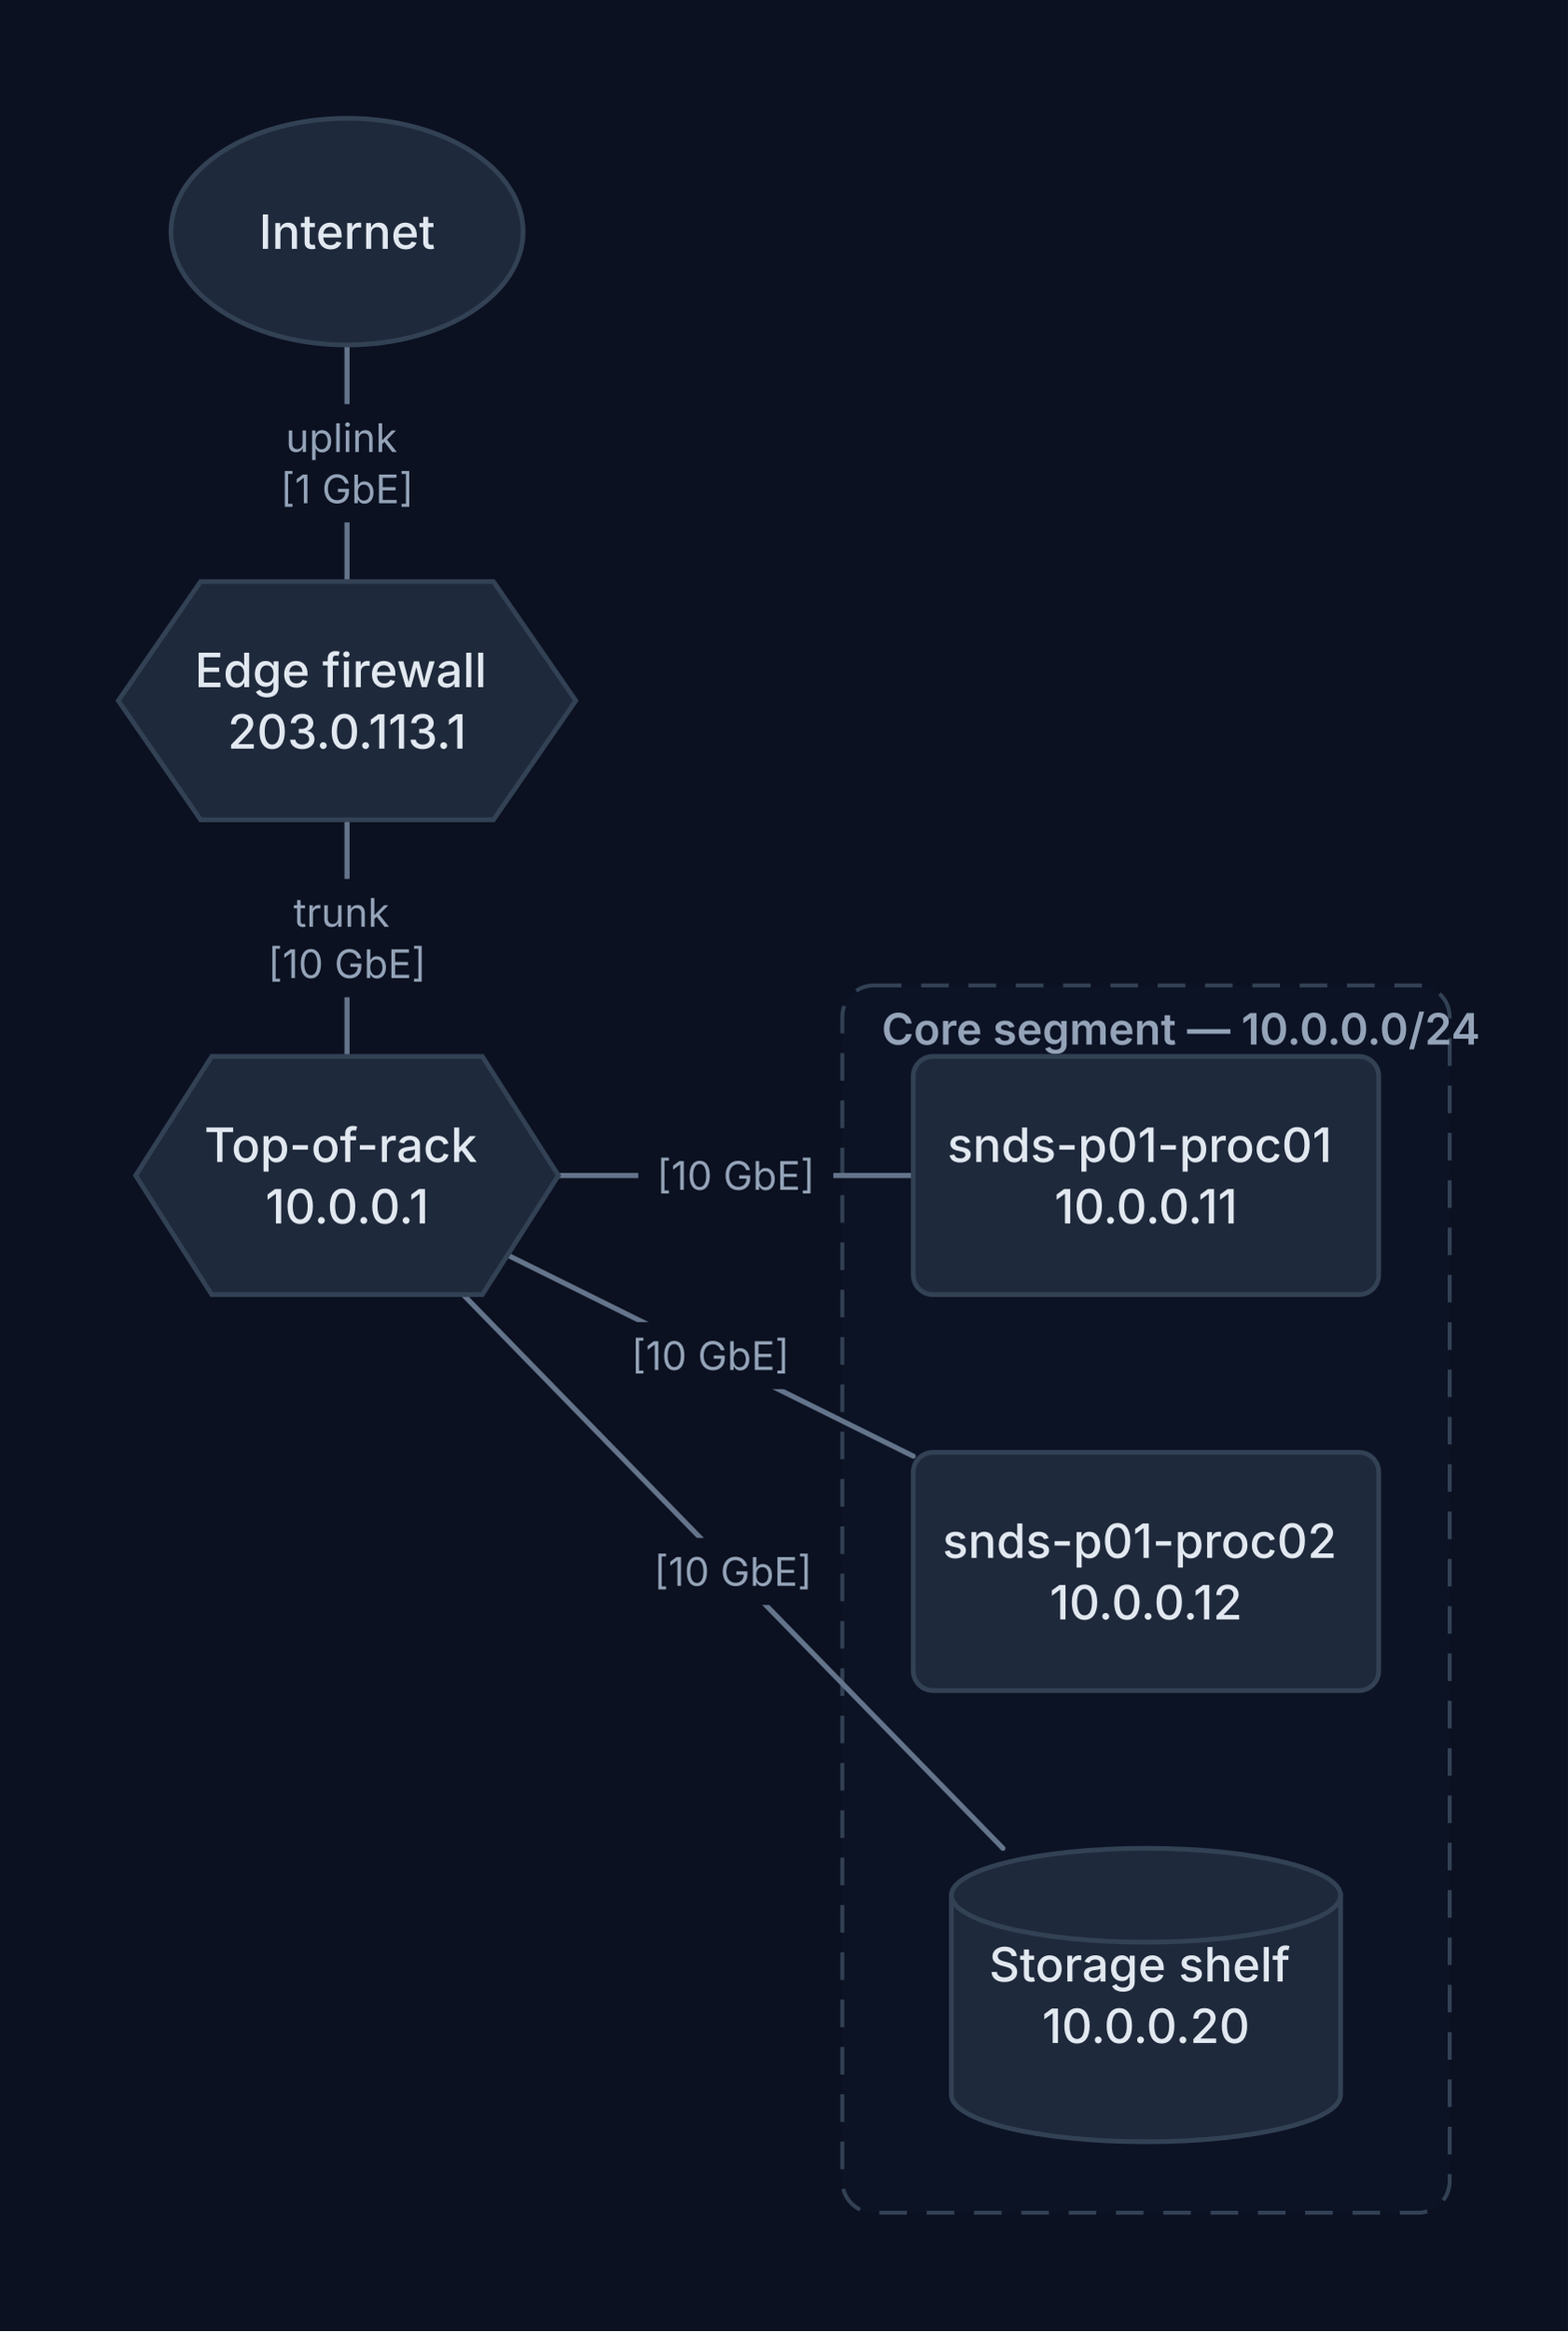
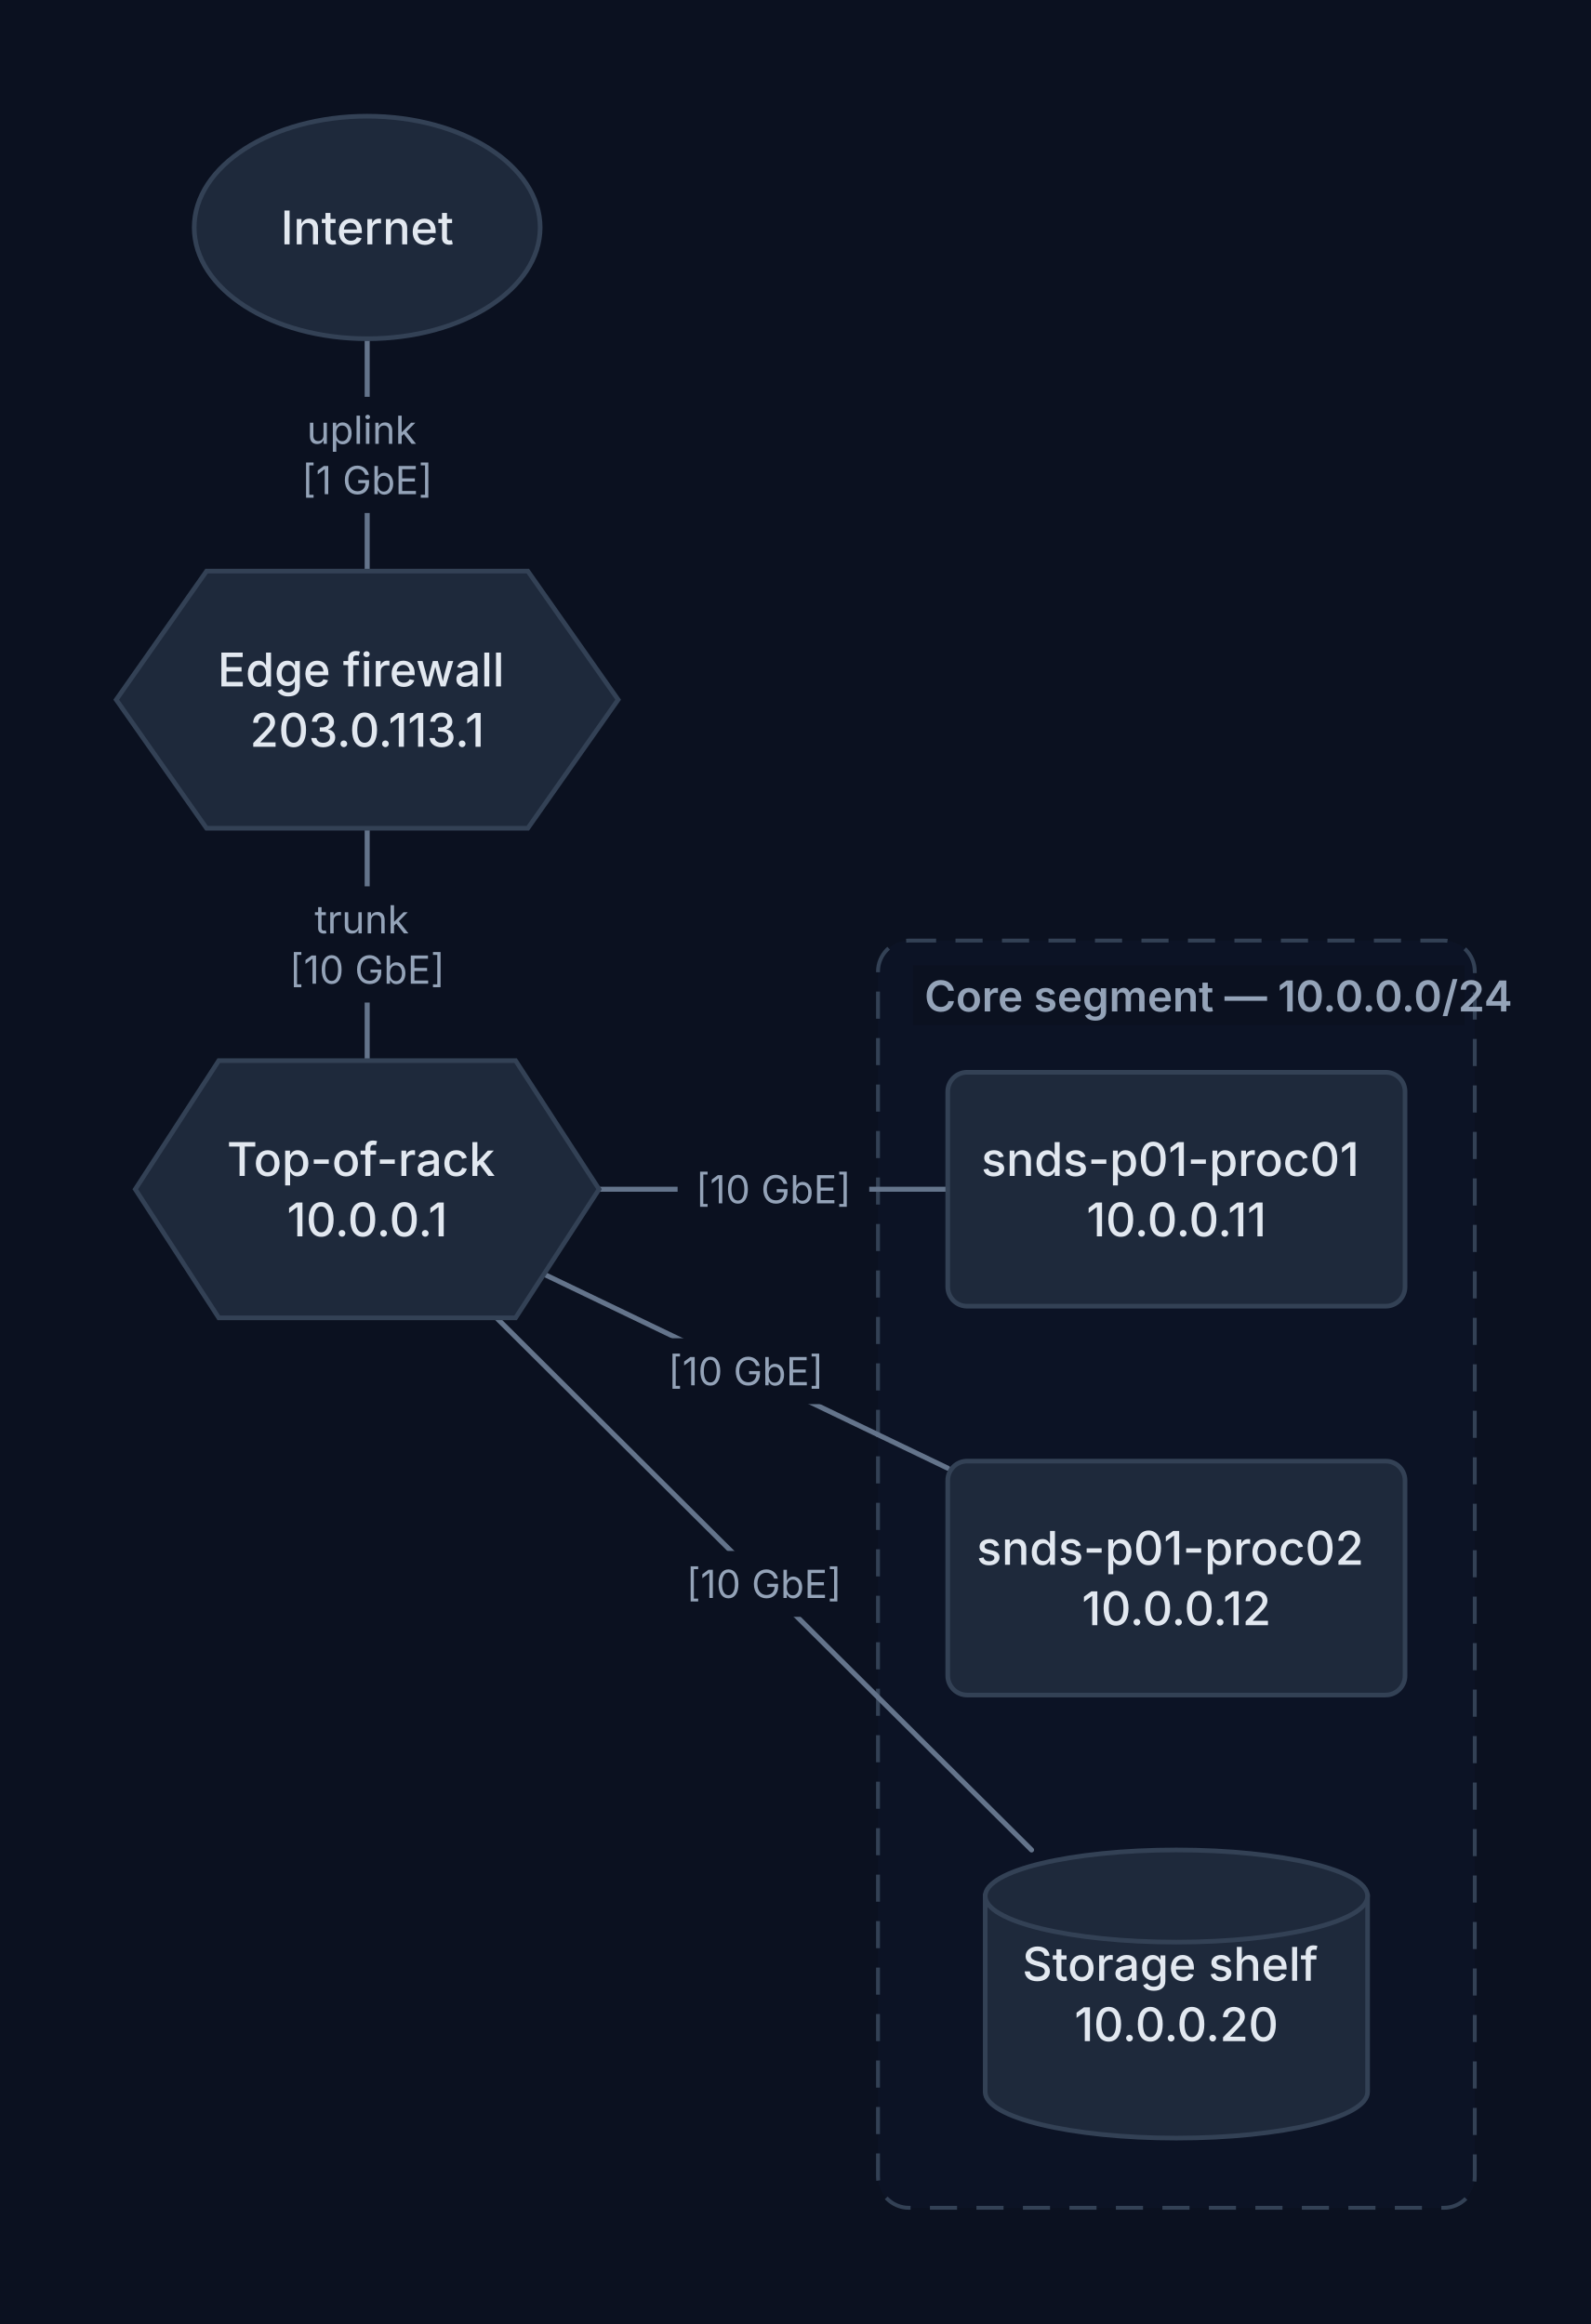
- <svg xmlns="http://www.w3.org/2000/svg" width="397.66" height="591.06" viewBox="0 0 397.66 591.06">
-   <rect x="0" y="0" width="397.66" height="591.06" fill="#0b1120" />
-   <g transform="translate(43.36,30)">
-     <rect x="170.26" y="219.86" width="154.04" height="311.2" rx="8" fill="#0f172a" fill-opacity="0.5" stroke="#334155" stroke-width="1" stroke-dasharray="7 5" />
-     <text x="180.26" y="230.86" text-anchor="start" dominant-baseline="central" font-family="Inter, ui-sans-serif, system-ui, sans-serif" font-size="11" font-weight="600" fill="#94a3b8">Core segment — 10.0.0.0/24</text>
+ <svg xmlns="http://www.w3.org/2000/svg" width="410.68" height="600.06" viewBox="0 0 410.68 600.06">
+   <rect x="0" y="0" width="410.68" height="600.06" fill="#0b1120" />
+   <g transform="translate(50.13,30)">
+     <rect x="176.51" y="212.86" width="154.04" height="327.2" rx="8" fill="#0f172a" fill-opacity="0.5" stroke="#334155" stroke-width="1" stroke-dasharray="7 5" />
+     <rect x="185.51" y="219.24" width="142.4" height="15.4" fill="#0b1120" />
+     <text x="188.51" y="227.16" text-anchor="start" dominant-baseline="central" font-family="Inter, ui-sans-serif, system-ui, sans-serif" font-size="11" font-weight="600" fill="#94a3b8">Core segment — 10.0.0.0/24</text>
    <polyline points="44.65,57.46 44.65,117.46" fill="none" stroke="#64748b" stroke-width="1.3" stroke-linejoin="round" stroke-linecap="round" />
-     <polyline points="44.65,177.86 44.65,237.86" fill="none" stroke="#64748b" stroke-width="1.3" stroke-linejoin="round" stroke-linecap="round" />
-     <polyline points="98.26,268.06 188.26,268.06" fill="none" stroke="#64748b" stroke-width="1.3" stroke-linejoin="round" stroke-linecap="round" />
-     <polyline points="85.36,288.23 188.26,339.22" fill="none" stroke="#64748b" stroke-width="1.3" stroke-linejoin="round" stroke-linecap="round" />
-     <polyline points="74.1,298.26 211,438.66" fill="none" stroke="#64748b" stroke-width="1.3" stroke-linejoin="round" stroke-linecap="round" />
+     <polyline points="44.65,183.86 44.65,243.86" fill="none" stroke="#64748b" stroke-width="1.3" stroke-linejoin="round" stroke-linecap="round" />
+     <polyline points="104.51,277.06 194.51,277.06" fill="none" stroke="#64748b" stroke-width="1.3" stroke-linejoin="round" stroke-linecap="round" />
+     <polyline points="90.28,298.99 194.51,349.09" fill="none" stroke="#64748b" stroke-width="1.3" stroke-linejoin="round" stroke-linecap="round" />
+     <polyline points="78.02,310.26 216.14,447.66" fill="none" stroke="#64748b" stroke-width="1.3" stroke-linejoin="round" stroke-linecap="round" />
    <rect x="22.69" y="72.46" width="43.91" height="30" rx="3" fill="#0b1120" />
    <text x="44.65" y="80.96" text-anchor="middle" dominant-baseline="central" font-family="Inter, ui-sans-serif, system-ui, sans-serif" font-size="10" font-weight="400" fill="#94a3b8">
      <tspan x="44.65" dy="0">uplink</tspan>
      <tspan x="44.65" dy="13">[1 GbE]</tspan>
    </text>
-     <rect x="19.91" y="192.86" width="49.47" height="30" rx="3" fill="#0b1120" />
-     <text x="44.65" y="201.36" text-anchor="middle" dominant-baseline="central" font-family="Inter, ui-sans-serif, system-ui, sans-serif" font-size="10" font-weight="400" fill="#94a3b8">
+     <rect x="19.91" y="198.86" width="49.47" height="30" rx="3" fill="#0b1120" />
+     <text x="44.65" y="207.36" text-anchor="middle" dominant-baseline="central" font-family="Inter, ui-sans-serif, system-ui, sans-serif" font-size="10" font-weight="400" fill="#94a3b8">
      <tspan x="44.65" dy="0">trunk</tspan>
      <tspan x="44.65" dy="13">[10 GbE]</tspan>
    </text>
-     <rect x="118.52" y="259.56" width="49.47" height="17" rx="3" fill="#0b1120" />
-     <text x="143.26" y="268.06" text-anchor="middle" dominant-baseline="central" font-family="Inter, ui-sans-serif, system-ui, sans-serif" font-size="10" font-weight="400" fill="#94a3b8">
-       <tspan x="143.26" dy="0">[10 GbE]</tspan>
+     <rect x="124.78" y="268.56" width="49.47" height="17" rx="3" fill="#0b1120" />
+     <text x="149.51" y="277.06" text-anchor="middle" dominant-baseline="central" font-family="Inter, ui-sans-serif, system-ui, sans-serif" font-size="10" font-weight="400" fill="#94a3b8">
+       <tspan x="149.51" dy="0">[10 GbE]</tspan>
    </text>
-     <rect x="112.08" y="305.23" width="49.47" height="17" rx="3" fill="#0b1120" />
-     <text x="136.81" y="313.73" text-anchor="middle" dominant-baseline="central" font-family="Inter, ui-sans-serif, system-ui, sans-serif" font-size="10" font-weight="400" fill="#94a3b8">
-       <tspan x="136.81" dy="0">[10 GbE]</tspan>
+     <rect x="117.66" y="315.54" width="49.47" height="17" rx="3" fill="#0b1120" />
+     <text x="142.39" y="324.04" text-anchor="middle" dominant-baseline="central" font-family="Inter, ui-sans-serif, system-ui, sans-serif" font-size="10" font-weight="400" fill="#94a3b8">
+       <tspan x="142.39" dy="0">[10 GbE]</tspan>
    </text>
-     <rect x="117.81" y="359.96" width="49.47" height="17" rx="3" fill="#0b1120" />
-     <text x="142.55" y="368.46" text-anchor="middle" dominant-baseline="central" font-family="Inter, ui-sans-serif, system-ui, sans-serif" font-size="10" font-weight="400" fill="#94a3b8">
-       <tspan x="142.55" dy="0">[10 GbE]</tspan>
+     <rect x="122.34" y="370.46" width="49.47" height="17" rx="3" fill="#0b1120" />
+     <text x="147.08" y="378.96" text-anchor="middle" dominant-baseline="central" font-family="Inter, ui-sans-serif, system-ui, sans-serif" font-size="10" font-weight="400" fill="#94a3b8">
+       <tspan x="147.08" dy="0">[10 GbE]</tspan>
    </text>
    <ellipse cx="44.65" cy="28.73" rx="44.65" ry="28.73" fill="#1e293b" stroke="#334155" stroke-width="1.2" />
    <text x="44.65" y="28.73" text-anchor="middle" dominant-baseline="central" font-family="Inter, ui-sans-serif, system-ui, sans-serif" font-size="12" font-weight="500" fill="#e2e8f0">
      <tspan x="44.65" dy="0">Internet</tspan>
    </text>
-     <polygon points="7.52,117.46 81.78,117.46 102.66,147.66 81.78,177.86 7.52,177.86 -13.36,147.66" fill="#1e293b" stroke="#334155" stroke-width="1.2" />
-     <text x="44.65" y="139.86" text-anchor="middle" dominant-baseline="central" font-family="Inter, ui-sans-serif, system-ui, sans-serif" font-size="12" font-weight="500" fill="#e2e8f0">
+     <polygon points="3.19,117.46 86.11,117.46 109.43,150.66 86.11,183.86 3.19,183.86 -20.13,150.66" fill="#1e293b" stroke="#334155" stroke-width="1.2" />
+     <text x="44.65" y="142.86" text-anchor="middle" dominant-baseline="central" font-family="Inter, ui-sans-serif, system-ui, sans-serif" font-size="12" font-weight="500" fill="#e2e8f0">
      <tspan x="44.65" dy="0">Edge firewall</tspan>
      <tspan x="44.65" dy="15.6">203.0.113.1</tspan>
    </text>
-     <polygon points="10.34,237.86 78.96,237.86 98.26,268.06 78.96,298.26 10.34,298.26 -8.96,268.06" fill="#1e293b" stroke="#334155" stroke-width="1.2" />
-     <text x="44.65" y="260.26" text-anchor="middle" dominant-baseline="central" font-family="Inter, ui-sans-serif, system-ui, sans-serif" font-size="12" font-weight="500" fill="#e2e8f0">
+     <polygon points="6.34,243.86 82.96,243.86 104.51,277.06 82.96,310.26 6.34,310.26 -15.21,277.06" fill="#1e293b" stroke="#334155" stroke-width="1.2" />
+     <text x="44.65" y="269.26" text-anchor="middle" dominant-baseline="central" font-family="Inter, ui-sans-serif, system-ui, sans-serif" font-size="12" font-weight="500" fill="#e2e8f0">
      <tspan x="44.65" dy="0">Top-of-rack</tspan>
      <tspan x="44.65" dy="15.6">10.0.0.1</tspan>
    </text>
-     <rect x="188.26" y="237.86" width="118.04" height="60.4" rx="5" fill="#1e293b" stroke="#334155" stroke-width="1.2" />
-     <text x="247.27" y="260.26" text-anchor="middle" dominant-baseline="central" font-family="Inter, ui-sans-serif, system-ui, sans-serif" font-size="12" font-weight="500" fill="#e2e8f0">
-       <tspan x="247.27" dy="0">snds-p01-proc01</tspan>
-       <tspan x="247.27" dy="15.6">10.0.0.11</tspan>
+     <rect x="194.51" y="246.86" width="118.04" height="60.4" rx="5" fill="#1e293b" stroke="#334155" stroke-width="1.2" />
+     <text x="253.53" y="269.26" text-anchor="middle" dominant-baseline="central" font-family="Inter, ui-sans-serif, system-ui, sans-serif" font-size="12" font-weight="500" fill="#e2e8f0">
+       <tspan x="253.53" dy="0">snds-p01-proc01</tspan>
+       <tspan x="253.53" dy="15.6">10.0.0.11</tspan>
    </text>
-     <rect x="188.26" y="338.26" width="118.04" height="60.4" rx="5" fill="#1e293b" stroke="#334155" stroke-width="1.2" />
-     <text x="247.27" y="360.66" text-anchor="middle" dominant-baseline="central" font-family="Inter, ui-sans-serif, system-ui, sans-serif" font-size="12" font-weight="500" fill="#e2e8f0">
-       <tspan x="247.27" dy="0">snds-p01-proc02</tspan>
-       <tspan x="247.27" dy="15.6">10.0.0.12</tspan>
+     <rect x="194.51" y="347.26" width="118.04" height="60.4" rx="5" fill="#1e293b" stroke="#334155" stroke-width="1.2" />
+     <text x="253.53" y="369.66" text-anchor="middle" dominant-baseline="central" font-family="Inter, ui-sans-serif, system-ui, sans-serif" font-size="12" font-weight="500" fill="#e2e8f0">
+       <tspan x="253.53" dy="0">snds-p01-proc02</tspan>
+       <tspan x="253.53" dy="15.6">10.0.0.12</tspan>
    </text>
-     <path d="M 197.92 450.56 L 197.92 501.16 A 49.35 11.9 0 0 0 296.63 501.16 L 296.63 450.56 Z" fill="#1e293b" stroke="#334155" stroke-width="1.2" />
-     <ellipse cx="247.27" cy="450.56" rx="49.35" ry="11.9" fill="#1e293b" stroke="#334155" stroke-width="1.2" />
-     <text x="247.27" y="468.06" text-anchor="middle" dominant-baseline="central" font-family="Inter, ui-sans-serif, system-ui, sans-serif" font-size="12" font-weight="500" fill="#e2e8f0">
-       <tspan x="247.27" dy="0">Storage shelf</tspan>
-       <tspan x="247.27" dy="15.6">10.0.0.20</tspan>
+     <path d="M 204.18 459.56 L 204.18 510.16 A 49.35 11.9 0 0 0 302.88 510.16 L 302.88 459.56 Z" fill="#1e293b" stroke="#334155" stroke-width="1.2" />
+     <ellipse cx="253.53" cy="459.56" rx="49.35" ry="11.9" fill="#1e293b" stroke="#334155" stroke-width="1.2" />
+     <text x="253.53" y="477.06" text-anchor="middle" dominant-baseline="central" font-family="Inter, ui-sans-serif, system-ui, sans-serif" font-size="12" font-weight="500" fill="#e2e8f0">
+       <tspan x="253.53" dy="0">Storage shelf</tspan>
+       <tspan x="253.53" dy="15.6">10.0.0.20</tspan>
    </text>
  </g>
</svg>
